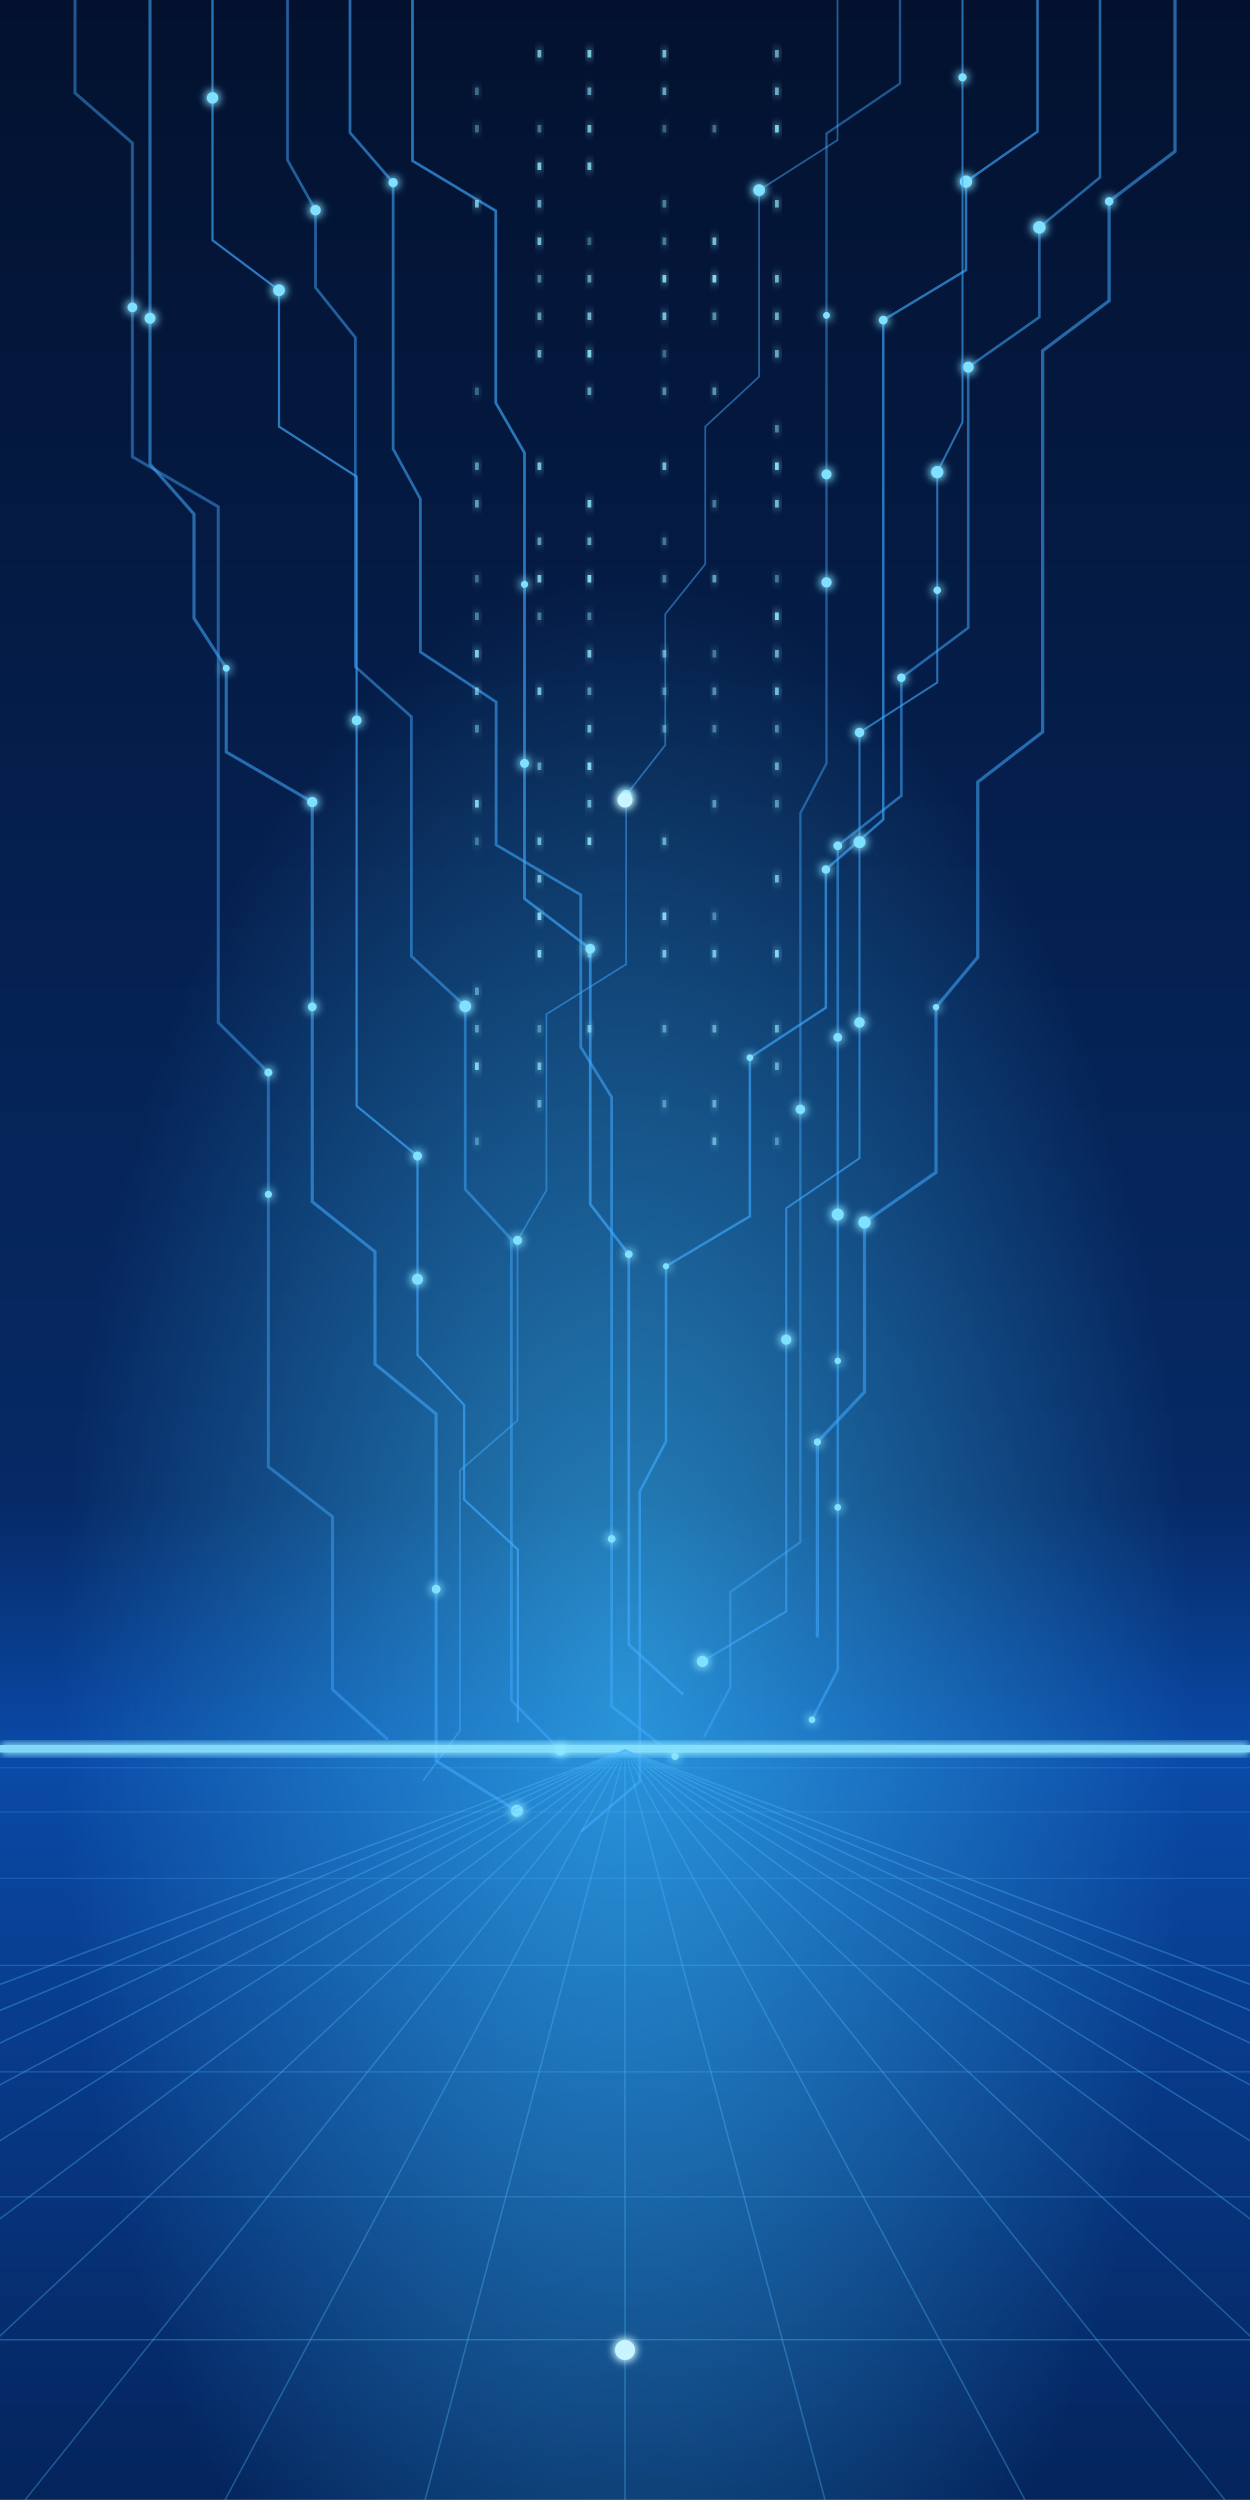
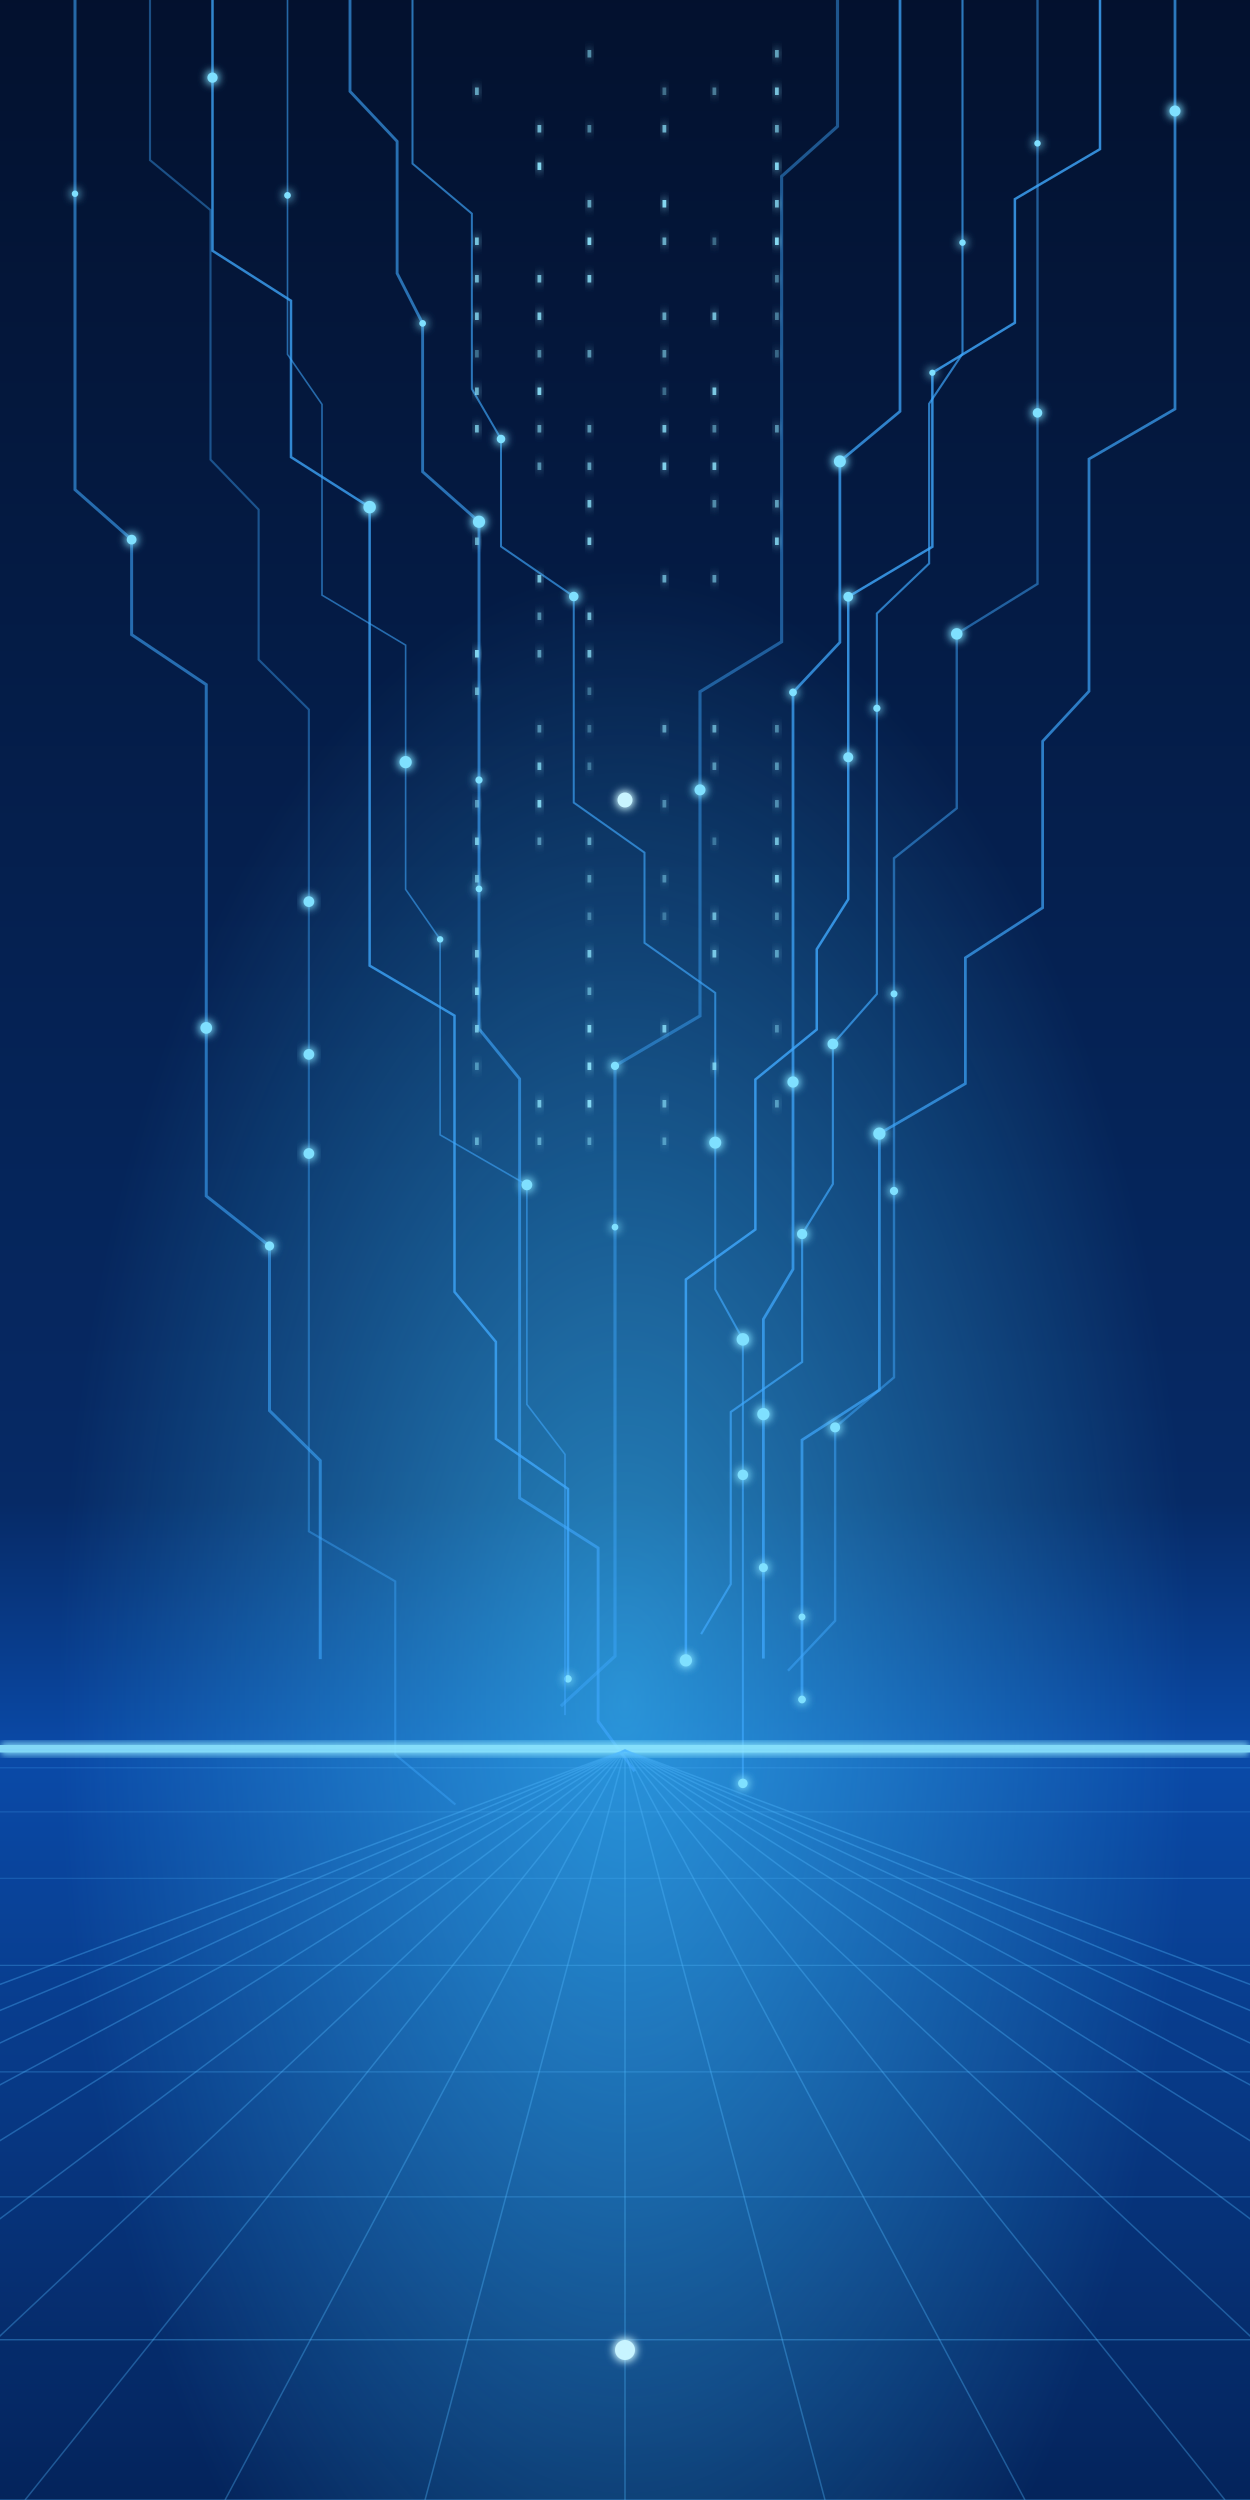
<svg xmlns="http://www.w3.org/2000/svg" viewBox="0 0 1000 2000" preserveAspectRatio="xMidYMin slice">
  <defs>
    <linearGradient id="fundo" x1="0" y1="0" x2="0" y2="1">
      <stop offset="0" stop-color="#03112e" stop-opacity="1" />
      <stop offset="0.6" stop-color="#062a66" stop-opacity="1" />
      <stop offset="0.7" stop-color="#0a4aa8" stop-opacity="1" />
      <stop offset="1" stop-color="#04235a" stop-opacity="1" />
    </linearGradient>
    <radialGradient id="centro" cx="0.5" cy="0.68" r="0.45">
      <stop offset="0" stop-color="#3fc8ff" stop-opacity="0.6" />
      <stop offset="1" stop-color="#3fc8ff" stop-opacity="0" />
    </radialGradient>
    <filter id="luz" x="-60%" y="-60%" width="220%" height="220%">
      <feGaussianBlur in="SourceGraphic" stdDeviation="4" result="b" />
      <feMerge>
        <feMergeNode in="b" />
        <feMergeNode in="b" />
        <feMergeNode in="SourceGraphic" />
      </feMerge>
    </filter>
  </defs>
  <rect width="1000" height="2000" fill="url(#fundo)" />
  <rect width="1000" height="2000" fill="url(#centro)" />
-   <path d="M60 0 L60 74.4 L105.9 114.4 L105.9 245.9 L105.9 365.4 L174.6 405.4 L174.6 552.3 L174.6 633 L174.6 711.3 L174.6 818 L214.7 858 L214.7 955.5 L214.7 1097.1 L214.7 1173.4 L266 1213.4 L266 1351.6 L310.2 1391.6" stroke="#3fa9ff" stroke-width="2.4" fill="none" opacity="0.463" />
-   <g filter="url(#luz)">
-     <circle cx="105.9" cy="245.9" r="3.9" fill="#7fe0ff" />
-     <circle cx="214.7" cy="858" r="3.2" fill="#7fe0ff" />
-     <circle cx="214.7" cy="955.5" r="2.9" fill="#7fe0ff" />
-   </g>
-   <path d="M120 0 L120 146.6 L120 254.6 L120 371.3 L155.2 411.3 L155.2 494.6 L181 534.6 L181 601.6 L249.8 641.6 L249.8 712 L249.8 805.5 L249.8 961.4 L300 1001.4 L300 1091.2 L348.9 1131.2 L348.9 1271.3 L348.9 1408.7 L413.6 1448.7" stroke="#3fa9ff" stroke-width="2.5" fill="none" opacity="0.564" />
-   <g filter="url(#luz)">
-     <circle cx="120" cy="254.6" r="4.4" fill="#7fe0ff" />
-     <circle cx="181" cy="534.6" r="2.8" fill="#7fe0ff" />
-     <circle cx="249.8" cy="641.6" r="4.1" fill="#7fe0ff" />
-     <circle cx="249.8" cy="805.5" r="3.5" fill="#7fe0ff" />
-     <circle cx="348.9" cy="1271.3" r="3.5" fill="#7fe0ff" />
-     <circle cx="413.6" cy="1448.7" r="4.8" fill="#7fe0ff" />
-   </g>
-   <path d="M170 0 L170 78.3 L170 192.2 L223.2 232.2 L223.2 341.3 L285.3 381.3 L285.3 462.9 L285.3 576.3 L285.3 703.7 L285.3 794.3 L285.3 884.8 L334 924.8 L334 1023.4 L334 1084 L371.3 1124 L371.3 1199.7 L414.3 1239.7 L414.3 1377.8" stroke="#3fa9ff" stroke-width="1.8" fill="none" opacity="0.671" />
-   <g filter="url(#luz)">
-     <circle cx="170" cy="78.3" r="4.6" fill="#7fe0ff" />
-     <circle cx="223.2" cy="232.2" r="4.7" fill="#7fe0ff" />
-     <circle cx="285.3" cy="576.3" r="3.9" fill="#7fe0ff" />
-     <circle cx="334" cy="924.8" r="3.6" fill="#7fe0ff" />
-     <circle cx="334" cy="1023.4" r="4.4" fill="#7fe0ff" />
-   </g>
-   <path d="M230 0 L230 128.1 L252.4 168.1 L252.4 230.1 L284.3 270.1 L284.3 379.2 L284.3 533.4 L329.1 573.4 L329.1 640.6 L329.1 765 L372.2 805 L372.2 951.5 L409.1 991.5 L409.1 1141 L409.1 1256.4 L409.1 1360.3 L448.5 1400.3" stroke="#3fa9ff" stroke-width="2.2" fill="none" opacity="0.501" />
-   <g filter="url(#luz)">
-     <circle cx="252.4" cy="168.1" r="4.2" fill="#7fe0ff" />
-     <circle cx="372.2" cy="805" r="4.7" fill="#7fe0ff" />
-     <circle cx="448.5" cy="1400.3" r="4.2" fill="#7fe0ff" />
-   </g>
-   <path d="M280 0 L280 106.1 L314.5 146.1 L314.5 259.4 L314.5 359.2 L336.3 399.2 L336.3 521.6 L396.9 561.6 L396.9 675.9 L464.6 715.9 L464.6 837.7 L489.3 877.7 L489.3 1003.4 L489.3 1116.8 L489.3 1231.1 L489.3 1365.1 L540 1405.1" stroke="#3fa9ff" stroke-width="2.2" fill="none" opacity="0.571" />
-   <g filter="url(#luz)">
-     <circle cx="314.5" cy="146.1" r="3.7" fill="#7fe0ff" />
-     <circle cx="489.3" cy="1231.1" r="3.1" fill="#7fe0ff" />
-     <circle cx="540" cy="1405.1" r="2.9" fill="#7fe0ff" />
-   </g>
-   <path d="M330 0 L330 128.7 L396.6 168.7 L396.6 256.7 L396.6 322.3 L419.6 362.3 L419.6 467.5 L419.6 610.7 L419.6 719 L472.2 759 L472.2 887.1 L472.2 963.4 L503 1003.4 L503 1138.4 L503 1231.8 L503 1315.7 L546.6 1355.7" stroke="#3fa9ff" stroke-width="2.2" fill="none" opacity="0.64" />
-   <g filter="url(#luz)">
-     <circle cx="419.6" cy="467.5" r="2.9" fill="#7fe0ff" />
-     <circle cx="419.6" cy="610.7" r="3.6" fill="#7fe0ff" />
-     <circle cx="472.2" cy="759" r="3.9" fill="#7fe0ff" />
-     <circle cx="503" cy="1003.4" r="3.1" fill="#7fe0ff" />
-   </g>
-   <path d="M940 0 L940 121.1 L887.3 161.1 L887.3 240.6 L834.1 280.6 L834.1 430.7 L834.1 585.6 L782.2 625.6 L782.2 765.8 L748.8 805.8 L748.8 937.9 L691.6 977.9 L691.6 1113.6 L653.9 1153.6 L653.9 1223.5 L653.9 1310" stroke="#3fa9ff" stroke-width="2.6" fill="none" opacity="0.553" />
-   <g filter="url(#luz)">
-     <circle cx="887.3" cy="161.1" r="3.4" fill="#7fe0ff" />
-     <circle cx="748.8" cy="805.8" r="2.6" fill="#7fe0ff" />
-     <circle cx="691.6" cy="977.9" r="4.9" fill="#7fe0ff" />
-     <circle cx="653.9" cy="1153.6" r="2.9" fill="#7fe0ff" />
-   </g>
-   <path d="M880 0 L880 141.9 L831.5 181.9 L831.5 253.7 L774.6 293.7 L774.6 429.8 L774.6 502.2 L721.1 542.2 L721.1 636.6 L670.2 676.6 L670.2 829.9 L670.2 971.6 L670.2 1088.7 L670.2 1205.9 L670.2 1335.8 L649.6 1375.8" stroke="#3fa9ff" stroke-width="2.1" fill="none" opacity="0.536" />
-   <g filter="url(#luz)">
-     <circle cx="831.5" cy="181.9" r="5" fill="#7fe0ff" />
-     <circle cx="774.6" cy="293.7" r="4.4" fill="#7fe0ff" />
-     <circle cx="721.1" cy="542.2" r="3.4" fill="#7fe0ff" />
-     <circle cx="670.2" cy="676.6" r="3.5" fill="#7fe0ff" />
-     <circle cx="670.2" cy="829.9" r="3.5" fill="#7fe0ff" />
-     <circle cx="670.2" cy="971.6" r="4.8" fill="#7fe0ff" />
-     <circle cx="670.2" cy="1088.7" r="2.6" fill="#7fe0ff" />
-     <circle cx="670.2" cy="1205.9" r="2.7" fill="#7fe0ff" />
-     <circle cx="649.6" cy="1375.8" r="2.7" fill="#7fe0ff" />
-   </g>
-   <path d="M830 0 L830 105.3 L772.8 145.3 L772.8 216.1 L706.6 256.1 L706.6 342.3 L706.6 439.2 L706.6 551.9 L706.6 655.6 L660.7 695.6 L660.7 806.1 L599.9 846.1 L599.9 973 L532.8 1013 L532.8 1153.1 L511.8 1193.1 L511.8 1274.7 L511.8 1425.2 L464.9 1465.2" stroke="#3fa9ff" stroke-width="2" fill="none" opacity="0.636" />
-   <g filter="url(#luz)">
-     <circle cx="772.8" cy="145.3" r="4.9" fill="#7fe0ff" />
-     <circle cx="706.6" cy="256.1" r="3.5" fill="#7fe0ff" />
-     <circle cx="660.7" cy="695.6" r="3.4" fill="#7fe0ff" />
-     <circle cx="599.9" cy="846.1" r="2.7" fill="#7fe0ff" />
-     <circle cx="532.8" cy="1013" r="2.5" fill="#7fe0ff" />
-   </g>
-   <path d="M770 0 L770 61.9 L770 197.7 L770 337.7 L749.8 377.7 L749.8 472.2 L749.8 546 L687.6 586 L687.6 673.7 L687.6 818 L687.6 926.6 L629 966.6 L629 1071.7 L629 1192.5 L629 1289.1 L562 1329.1" stroke="#3fa9ff" stroke-width="1.6" fill="none" opacity="0.612" />
-   <g filter="url(#luz)">
-     <circle cx="770" cy="61.9" r="3.3" fill="#7fe0ff" />
-     <circle cx="749.8" cy="377.7" r="4.9" fill="#7fe0ff" />
-     <circle cx="749.8" cy="472.2" r="3" fill="#7fe0ff" />
-     <circle cx="687.6" cy="586" r="3.8" fill="#7fe0ff" />
-     <circle cx="687.6" cy="673.7" r="4.8" fill="#7fe0ff" />
-     <circle cx="687.6" cy="818" r="4.2" fill="#7fe0ff" />
-     <circle cx="629" cy="1071.7" r="4.1" fill="#7fe0ff" />
-     <circle cx="562" cy="1329.1" r="4.5" fill="#7fe0ff" />
-   </g>
-   <path d="M720 0 L720 66.8 L661.2 106.8 L661.2 252.3 L661.2 379.5 L661.2 465.9 L661.2 610.6 L640.3 650.6 L640.3 805.5 L640.3 887.5 L640.3 987.6 L640.3 1132.4 L640.3 1233.7 L584.2 1273.7 L584.2 1350 L563 1390" stroke="#3fa9ff" stroke-width="1.9" fill="none" opacity="0.448" />
-   <g filter="url(#luz)">
-     <circle cx="661.2" cy="252.3" r="2.8" fill="#7fe0ff" />
-     <circle cx="661.2" cy="379.5" r="4" fill="#7fe0ff" />
-     <circle cx="661.2" cy="465.9" r="4.1" fill="#7fe0ff" />
-     <circle cx="640.3" cy="887.5" r="3.8" fill="#7fe0ff" />
-   </g>
-   <path d="M670 0 L670 112.1 L607.3 152.1 L607.3 301.3 L564.2 341.3 L564.2 451.3 L532.2 491.3 L532.2 596.1 L500.9 636.1 L500.9 771.4 L437.1 811.4 L437.1 952.3 L414 992.3 L414 1136.4 L368 1176.4 L368 1293.9 L368 1384.5 L338.5 1424.5" stroke="#3fa9ff" stroke-width="1.4" fill="none" opacity="0.507" />
-   <g filter="url(#luz)">
-     <circle cx="607.3" cy="152.1" r="4.7" fill="#7fe0ff" />
-     <circle cx="500.9" cy="636.1" r="4.2" fill="#7fe0ff" />
-     <circle cx="414" cy="992.3" r="3.6" fill="#7fe0ff" />
-   </g>
-   <g filter="url(#luz)">
-     <rect x="380" y="70" width="3" height="6" fill="#8fe6ff" opacity="0.342" />
-     <rect x="380" y="100" width="3" height="6" fill="#8fe6ff" opacity="0.352" />
-     <rect x="380" y="160" width="3" height="6" fill="#8fe6ff" opacity="0.743" />
-     <rect x="380" y="310" width="3" height="6" fill="#8fe6ff" opacity="0.318" />
-     <rect x="380" y="370" width="3" height="6" fill="#8fe6ff" opacity="0.527" />
-     <rect x="380" y="400" width="3" height="6" fill="#8fe6ff" opacity="0.565" />
-     <rect x="380" y="460" width="3" height="6" fill="#8fe6ff" opacity="0.334" />
-     <rect x="380" y="490" width="3" height="6" fill="#8fe6ff" opacity="0.417" />
-     <rect x="380" y="520" width="3" height="6" fill="#8fe6ff" opacity="0.827" />
-     <rect x="380" y="550" width="3" height="6" fill="#8fe6ff" opacity="0.62" />
-     <rect x="380" y="580" width="3" height="6" fill="#8fe6ff" opacity="0.435" />
-     <rect x="380" y="640" width="3" height="6" fill="#8fe6ff" opacity="0.846" />
-     <rect x="380" y="670" width="3" height="6" fill="#8fe6ff" opacity="0.344" />
-     <rect x="380" y="790" width="3" height="6" fill="#8fe6ff" opacity="0.481" />
-     <rect x="380" y="820" width="3" height="6" fill="#8fe6ff" opacity="0.483" />
-     <rect x="380" y="850" width="3" height="6" fill="#8fe6ff" opacity="0.846" />
-     <rect x="380" y="910" width="3" height="6" fill="#8fe6ff" opacity="0.375" />
-   </g>
-   <g filter="url(#luz)">
-     <rect x="430" y="40" width="3" height="6" fill="#8fe6ff" opacity="0.715" />
-     <rect x="430" y="100" width="3" height="6" fill="#8fe6ff" opacity="0.373" />
-     <rect x="430" y="130" width="3" height="6" fill="#8fe6ff" opacity="0.814" />
-     <rect x="430" y="160" width="3" height="6" fill="#8fe6ff" opacity="0.613" />
-     <rect x="430" y="190" width="3" height="6" fill="#8fe6ff" opacity="0.74" />
-     <rect x="430" y="220" width="3" height="6" fill="#8fe6ff" opacity="0.431" />
-     <rect x="430" y="250" width="3" height="6" fill="#8fe6ff" opacity="0.566" />
-     <rect x="430" y="280" width="3" height="6" fill="#8fe6ff" opacity="0.635" />
-     <rect x="430" y="370" width="3" height="6" fill="#8fe6ff" opacity="0.78" />
-     <rect x="430" y="430" width="3" height="6" fill="#8fe6ff" opacity="0.561" />
-     <rect x="430" y="460" width="3" height="6" fill="#8fe6ff" opacity="0.804" />
-     <rect x="430" y="490" width="3" height="6" fill="#8fe6ff" opacity="0.4" />
-     <rect x="430" y="550" width="3" height="6" fill="#8fe6ff" opacity="0.765" />
-     <rect x="430" y="610" width="3" height="6" fill="#8fe6ff" opacity="0.551" />
-     <rect x="430" y="670" width="3" height="6" fill="#8fe6ff" opacity="0.68" />
-     <rect x="430" y="700" width="3" height="6" fill="#8fe6ff" opacity="0.701" />
-     <rect x="430" y="730" width="3" height="6" fill="#8fe6ff" opacity="0.861" />
-     <rect x="430" y="760" width="3" height="6" fill="#8fe6ff" opacity="0.829" />
-     <rect x="430" y="820" width="3" height="6" fill="#8fe6ff" opacity="0.404" />
-     <rect x="430" y="850" width="3" height="6" fill="#8fe6ff" opacity="0.703" />
-     <rect x="430" y="880" width="3" height="6" fill="#8fe6ff" opacity="0.532" />
-   </g>
-   <g filter="url(#luz)">
-     <rect x="470" y="40" width="3" height="6" fill="#8fe6ff" opacity="0.801" />
-     <rect x="470" y="70" width="3" height="6" fill="#8fe6ff" opacity="0.57" />
-     <rect x="470" y="100" width="3" height="6" fill="#8fe6ff" opacity="0.728" />
-     <rect x="470" y="130" width="3" height="6" fill="#8fe6ff" opacity="0.783" />
-     <rect x="470" y="190" width="3" height="6" fill="#8fe6ff" opacity="0.328" />
-     <rect x="470" y="220" width="3" height="6" fill="#8fe6ff" opacity="0.57" />
-     <rect x="470" y="250" width="3" height="6" fill="#8fe6ff" opacity="0.698" />
-     <rect x="470" y="280" width="3" height="6" fill="#8fe6ff" opacity="0.858" />
-     <rect x="470" y="310" width="3" height="6" fill="#8fe6ff" opacity="0.586" />
-     <rect x="470" y="400" width="3" height="6" fill="#8fe6ff" opacity="0.819" />
-     <rect x="470" y="430" width="3" height="6" fill="#8fe6ff" opacity="0.6" />
-     <rect x="470" y="460" width="3" height="6" fill="#8fe6ff" opacity="0.897" />
-     <rect x="470" y="490" width="3" height="6" fill="#8fe6ff" opacity="0.41" />
-     <rect x="470" y="520" width="3" height="6" fill="#8fe6ff" opacity="0.779" />
-     <rect x="470" y="550" width="3" height="6" fill="#8fe6ff" opacity="0.483" />
-     <rect x="470" y="580" width="3" height="6" fill="#8fe6ff" opacity="0.693" />
-     <rect x="470" y="610" width="3" height="6" fill="#8fe6ff" opacity="0.895" />
-     <rect x="470" y="640" width="3" height="6" fill="#8fe6ff" opacity="0.639" />
-     <rect x="470" y="670" width="3" height="6" fill="#8fe6ff" opacity="0.843" />
-     <rect x="470" y="760" width="3" height="6" fill="#8fe6ff" opacity="0.503" />
-     <rect x="470" y="820" width="3" height="6" fill="#8fe6ff" opacity="0.656" />
-   </g>
-   <g filter="url(#luz)">
-     <rect x="530" y="40" width="3" height="6" fill="#8fe6ff" opacity="0.736" />
-     <rect x="530" y="70" width="3" height="6" fill="#8fe6ff" opacity="0.617" />
-     <rect x="530" y="100" width="3" height="6" fill="#8fe6ff" opacity="0.315" />
-     <rect x="530" y="160" width="3" height="6" fill="#8fe6ff" opacity="0.433" />
-     <rect x="530" y="190" width="3" height="6" fill="#8fe6ff" opacity="0.422" />
-     <rect x="530" y="220" width="3" height="6" fill="#8fe6ff" opacity="0.86" />
-     <rect x="530" y="250" width="3" height="6" fill="#8fe6ff" opacity="0.76" />
-     <rect x="530" y="280" width="3" height="6" fill="#8fe6ff" opacity="0.342" />
-     <rect x="530" y="310" width="3" height="6" fill="#8fe6ff" opacity="0.484" />
-     <rect x="530" y="370" width="3" height="6" fill="#8fe6ff" opacity="0.743" />
-     <rect x="530" y="430" width="3" height="6" fill="#8fe6ff" opacity="0.38" />
-     <rect x="530" y="460" width="3" height="6" fill="#8fe6ff" opacity="0.425" />
-     <rect x="530" y="520" width="3" height="6" fill="#8fe6ff" opacity="0.578" />
-     <rect x="530" y="550" width="3" height="6" fill="#8fe6ff" opacity="0.451" />
-     <rect x="530" y="580" width="3" height="6" fill="#8fe6ff" opacity="0.448" />
-     <rect x="530" y="670" width="3" height="6" fill="#8fe6ff" opacity="0.6" />
-     <rect x="530" y="730" width="3" height="6" fill="#8fe6ff" opacity="0.881" />
-     <rect x="530" y="760" width="3" height="6" fill="#8fe6ff" opacity="0.74" />
-     <rect x="530" y="820" width="3" height="6" fill="#8fe6ff" opacity="0.481" />
-     <rect x="530" y="880" width="3" height="6" fill="#8fe6ff" opacity="0.423" />
-   </g>
-   <g filter="url(#luz)">
-     <rect x="570" y="100" width="3" height="6" fill="#8fe6ff" opacity="0.363" />
-     <rect x="570" y="190" width="3" height="6" fill="#8fe6ff" opacity="0.739" />
-     <rect x="570" y="220" width="3" height="6" fill="#8fe6ff" opacity="0.899" />
-     <rect x="570" y="250" width="3" height="6" fill="#8fe6ff" opacity="0.515" />
-     <rect x="570" y="310" width="3" height="6" fill="#8fe6ff" opacity="0.523" />
-     <rect x="570" y="400" width="3" height="6" fill="#8fe6ff" opacity="0.395" />
-     <rect x="570" y="460" width="3" height="6" fill="#8fe6ff" opacity="0.577" />
-     <rect x="570" y="520" width="3" height="6" fill="#8fe6ff" opacity="0.38" />
-     <rect x="570" y="550" width="3" height="6" fill="#8fe6ff" opacity="0.472" />
-     <rect x="570" y="580" width="3" height="6" fill="#8fe6ff" opacity="0.389" />
-     <rect x="570" y="640" width="3" height="6" fill="#8fe6ff" opacity="0.503" />
-     <rect x="570" y="730" width="3" height="6" fill="#8fe6ff" opacity="0.398" />
-     <rect x="570" y="760" width="3" height="6" fill="#8fe6ff" opacity="0.74" />
-     <rect x="570" y="820" width="3" height="6" fill="#8fe6ff" opacity="0.567" />
-     <rect x="570" y="880" width="3" height="6" fill="#8fe6ff" opacity="0.551" />
-     <rect x="570" y="910" width="3" height="6" fill="#8fe6ff" opacity="0.587" />
-   </g>
-   <g filter="url(#luz)">
-     <rect x="620" y="40" width="3" height="6" fill="#8fe6ff" opacity="0.596" />
-     <rect x="620" y="70" width="3" height="6" fill="#8fe6ff" opacity="0.65" />
-     <rect x="620" y="100" width="3" height="6" fill="#8fe6ff" opacity="0.845" />
-     <rect x="620" y="160" width="3" height="6" fill="#8fe6ff" opacity="0.678" />
-     <rect x="620" y="220" width="3" height="6" fill="#8fe6ff" opacity="0.7" />
-     <rect x="620" y="250" width="3" height="6" fill="#8fe6ff" opacity="0.66" />
-     <rect x="620" y="280" width="3" height="6" fill="#8fe6ff" opacity="0.615" />
-     <rect x="620" y="340" width="3" height="6" fill="#8fe6ff" opacity="0.438" />
-     <rect x="620" y="370" width="3" height="6" fill="#8fe6ff" opacity="0.895" />
-     <rect x="620" y="400" width="3" height="6" fill="#8fe6ff" opacity="0.711" />
-     <rect x="620" y="460" width="3" height="6" fill="#8fe6ff" opacity="0.364" />
-     <rect x="620" y="490" width="3" height="6" fill="#8fe6ff" opacity="0.888" />
-     <rect x="620" y="520" width="3" height="6" fill="#8fe6ff" opacity="0.62" />
-     <rect x="620" y="550" width="3" height="6" fill="#8fe6ff" opacity="0.715" />
-     <rect x="620" y="580" width="3" height="6" fill="#8fe6ff" opacity="0.43" />
-     <rect x="620" y="610" width="3" height="6" fill="#8fe6ff" opacity="0.599" />
-     <rect x="620" y="640" width="3" height="6" fill="#8fe6ff" opacity="0.504" />
-     <rect x="620" y="700" width="3" height="6" fill="#8fe6ff" opacity="0.683" />
-     <rect x="620" y="760" width="3" height="6" fill="#8fe6ff" opacity="0.873" />
-     <rect x="620" y="820" width="3" height="6" fill="#8fe6ff" opacity="0.62" />
-     <rect x="620" y="850" width="3" height="6" fill="#8fe6ff" opacity="0.568" />
-     <rect x="620" y="910" width="3" height="6" fill="#8fe6ff" opacity="0.392" />
+   <path d="M60 0 L60 155 L60 254.6 L60 391.7 L105.3 431.7 L105.3 507.7 L165 547.7 L165 608.9 L165 732.5 L165 822.3 L165 956.8 L215.6 996.8 L215.6 1128.5 L256.2 1168.5 L256.2 1327.3" stroke="#3fa9ff" stroke-width="2.4" fill="none" opacity="0.577" />
+   <g filter="url(#luz)">
+     <circle cx="60" cy="155" r="2.6" fill="#7fe0ff" />
+     <circle cx="105.3" cy="431.7" r="3.9" fill="#7fe0ff" />
+     <circle cx="165" cy="822.3" r="4.7" fill="#7fe0ff" />
+     <circle cx="215.6" cy="996.8" r="3.7" fill="#7fe0ff" />
+   </g>
+   <path d="M120 0 L120 128.1 L168.4 168.1 L168.4 237.9 L168.4 367.7 L206.9 407.7 L206.9 527.7 L247.1 567.7 L247.1 721.3 L247.1 843.5 L247.1 922.8 L247.1 1066.1 L247.1 1225.1 L316.2 1265.1 L316.2 1403.6 L364.3 1443.6" stroke="#3fa9ff" stroke-width="1.7" fill="none" opacity="0.403" />
+   <g filter="url(#luz)">
+     <circle cx="247.1" cy="721.3" r="4.3" fill="#7fe0ff" />
+     <circle cx="247.1" cy="843.5" r="4.3" fill="#7fe0ff" />
+     <circle cx="247.1" cy="922.8" r="4.3" fill="#7fe0ff" />
+   </g>
+   <path d="M170 0 L170 62.1 L170 200.6 L232.8 240.6 L232.8 365.7 L295.7 405.7 L295.7 559.5 L295.7 649.3 L295.7 772.5 L363.6 812.5 L363.6 875.9 L363.6 1033.5 L396.7 1073.5 L396.7 1151.1 L454.4 1191.1 L454.4 1256 L454.4 1343.1" stroke="#3fa9ff" stroke-width="2" fill="none" opacity="0.758" />
+   <g filter="url(#luz)">
+     <circle cx="170" cy="62.1" r="4.1" fill="#7fe0ff" />
+     <circle cx="295.7" cy="405.7" r="5" fill="#7fe0ff" />
+     <circle cx="454.4" cy="1343.1" r="3" fill="#7fe0ff" />
+   </g>
+   <path d="M230 0 L230 156.3 L230 283.5 L257.6 323.5 L257.6 387.1 L257.6 476.1 L324.5 516.1 L324.5 609.7 L324.5 711.5 L352.1 751.5 L352.1 907.9 L421.5 947.9 L421.5 1035.2 L421.5 1123.5 L452 1163.5 L452 1286.1 L452 1372.1" stroke="#3fa9ff" stroke-width="1.3" fill="none" opacity="0.564" />
+   <g filter="url(#luz)">
+     <circle cx="230" cy="156.3" r="2.7" fill="#7fe0ff" />
+     <circle cx="324.5" cy="609.7" r="4.9" fill="#7fe0ff" />
+     <circle cx="352.1" cy="751.5" r="2.6" fill="#7fe0ff" />
+     <circle cx="421.5" cy="947.9" r="4.3" fill="#7fe0ff" />
+   </g>
+   <path d="M280 0 L280 73.1 L317.7 113.1 L317.7 218.7 L338.1 258.7 L338.1 377.4 L383.2 417.4 L383.2 502.9 L383.2 624 L383.2 711.1 L383.2 823.1 L415.7 863.1 L415.7 937.4 L415.7 1060 L415.7 1198.4 L478.5 1238.4 L478.5 1377 L507.7 1417" stroke="#3fa9ff" stroke-width="2.3" fill="none" opacity="0.613" />
+   <g filter="url(#luz)">
+     <circle cx="338.1" cy="258.7" r="2.7" fill="#7fe0ff" />
+     <circle cx="383.2" cy="417.4" r="4.9" fill="#7fe0ff" />
+     <circle cx="383.2" cy="624" r="2.9" fill="#7fe0ff" />
+     <circle cx="383.2" cy="711.1" r="2.7" fill="#7fe0ff" />
+   </g>
+   <path d="M330 0 L330 130.9 L377.5 170.9 L377.5 311.2 L400.8 351.2 L400.8 437.2 L459 477.2 L459 569 L459 642.1 L515.6 682.1 L515.6 754.3 L572.2 794.3 L572.2 914.1 L572.2 1031.5 L594.3 1071.5 L594.3 1179.9 L594.3 1289.9 L594.3 1426.7" stroke="#3fa9ff" stroke-width="1.6" fill="none" opacity="0.642" />
+   <g filter="url(#luz)">
+     <circle cx="400.8" cy="351.2" r="3.4" fill="#7fe0ff" />
+     <circle cx="459" cy="477.2" r="3.8" fill="#7fe0ff" />
+     <circle cx="572.2" cy="914.1" r="4.8" fill="#7fe0ff" />
+     <circle cx="594.3" cy="1071.5" r="5" fill="#7fe0ff" />
+     <circle cx="594.3" cy="1179.9" r="4.2" fill="#7fe0ff" />
+     <circle cx="594.3" cy="1426.7" r="3.8" fill="#7fe0ff" />
+   </g>
+   <path d="M940 0 L940 88.8 L940 195.7 L940 327.2 L871.2 367.2 L871.2 471.1 L871.2 553 L834.1 593 L834.1 726.2 L772.3 766.2 L772.3 866.9 L703.5 906.9 L703.5 1000.6 L703.5 1112 L641.6 1152 L641.6 1293.6 L641.6 1359.6" stroke="#3fa9ff" stroke-width="2.2" fill="none" opacity="0.68" />
+   <g filter="url(#luz)">
+     <circle cx="940" cy="88.8" r="4.4" fill="#7fe0ff" />
+     <circle cx="703.5" cy="906.9" r="4.9" fill="#7fe0ff" />
+     <circle cx="641.6" cy="1293.6" r="2.8" fill="#7fe0ff" />
+     <circle cx="641.6" cy="1359.6" r="3.1" fill="#7fe0ff" />
+   </g>
+   <path d="M880 0 L880 119.3 L811.9 159.3 L811.9 258.2 L745.9 298.2 L745.9 437.4 L678.6 477.4 L678.6 605.8 L678.6 719.4 L653.4 759.4 L653.4 823.6 L604.3 863.6 L604.3 983.6 L548.7 1023.6 L548.7 1135.7 L548.7 1222.9 L548.7 1328.3" stroke="#3fa9ff" stroke-width="2" fill="none" opacity="0.79" />
+   <g filter="url(#luz)">
+     <circle cx="745.9" cy="298.2" r="2.5" fill="#7fe0ff" />
+     <circle cx="678.6" cy="477.4" r="3.9" fill="#7fe0ff" />
+     <circle cx="678.6" cy="605.8" r="4" fill="#7fe0ff" />
+     <circle cx="548.7" cy="1328.3" r="4.9" fill="#7fe0ff" />
+   </g>
+   <path d="M830 0 L830 114.7 L830 234.9 L830 330.3 L830 467.1 L765.4 507.1 L765.4 580.7 L765.4 646.6 L715.2 686.6 L715.2 795.1 L715.2 952.8 L715.2 1023.1 L715.2 1101.9 L668.1 1141.9 L668.1 1296.6 L630.4 1336.6" stroke="#3fa9ff" stroke-width="1.9" fill="none" opacity="0.487" />
+   <g filter="url(#luz)">
+     <circle cx="830" cy="114.7" r="2.6" fill="#7fe0ff" />
+     <circle cx="830" cy="330.3" r="3.8" fill="#7fe0ff" />
+     <circle cx="765.4" cy="507.1" r="4.6" fill="#7fe0ff" />
+     <circle cx="715.2" cy="795.1" r="2.8" fill="#7fe0ff" />
+     <circle cx="715.2" cy="952.8" r="3.3" fill="#7fe0ff" />
+     <circle cx="668.1" cy="1141.9" r="4" fill="#7fe0ff" />
+   </g>
+   <path d="M770 0 L770 115.8 L770 194.1 L770 283 L743.3 323 L743.3 450.8 L701.5 490.8 L701.5 566.6 L701.5 672.4 L701.5 795.2 L666.3 835.2 L666.3 947.2 L641.7 987.2 L641.7 1089.6 L584.6 1129.6 L584.6 1267.3 L560.9 1307.3" stroke="#3fa9ff" stroke-width="1.7" fill="none" opacity="0.678" />
+   <g filter="url(#luz)">
+     <circle cx="770" cy="194.1" r="2.6" fill="#7fe0ff" />
+     <circle cx="701.5" cy="566.6" r="2.9" fill="#7fe0ff" />
+     <circle cx="666.3" cy="835.2" r="4.3" fill="#7fe0ff" />
+     <circle cx="641.7" cy="987.2" r="4.1" fill="#7fe0ff" />
+   </g>
+   <path d="M720 0 L720 147.6 L720 262.1 L720 329.1 L671.9 369.1 L671.9 513.9 L634.4 553.9 L634.4 705.8 L634.4 865.6 L634.4 1015.4 L610.7 1055.4 L610.7 1131.3 L610.7 1254.1 L610.7 1326.8" stroke="#3fa9ff" stroke-width="2.2" fill="none" opacity="0.73" />
+   <g filter="url(#luz)">
+     <circle cx="671.9" cy="369.1" r="4.8" fill="#7fe0ff" />
+     <circle cx="634.4" cy="553.9" r="3.1" fill="#7fe0ff" />
+     <circle cx="634.4" cy="865.6" r="4.5" fill="#7fe0ff" />
+     <circle cx="610.7" cy="1131.3" r="4.9" fill="#7fe0ff" />
+     <circle cx="610.7" cy="1254.1" r="3.6" fill="#7fe0ff" />
+   </g>
+   <path d="M670 0 L670 101.1 L625.3 141.1 L625.3 275.9 L625.3 417.6 L625.3 513.4 L560 553.4 L560 631.9 L560 705.8 L560 812.7 L492 852.7 L492 981.7 L492 1082.6 L492 1229.6 L492 1324.9 L448.7 1364.9" stroke="#3fa9ff" stroke-width="2.5" fill="none" opacity="0.452" />
+   <g filter="url(#luz)">
+     <circle cx="560" cy="631.9" r="4.4" fill="#7fe0ff" />
+     <circle cx="492" cy="852.7" r="3.3" fill="#7fe0ff" />
+     <circle cx="492" cy="981.7" r="2.7" fill="#7fe0ff" />
+   </g>
+   <g filter="url(#luz)">
+     <rect x="380" y="70" width="3" height="6" fill="#8fe6ff" opacity="0.603" />
+     <rect x="380" y="190" width="3" height="6" fill="#8fe6ff" opacity="0.77" />
+     <rect x="380" y="220" width="3" height="6" fill="#8fe6ff" opacity="0.705" />
+     <rect x="380" y="250" width="3" height="6" fill="#8fe6ff" opacity="0.739" />
+     <rect x="380" y="280" width="3" height="6" fill="#8fe6ff" opacity="0.336" />
+     <rect x="380" y="310" width="3" height="6" fill="#8fe6ff" opacity="0.679" />
+     <rect x="380" y="340" width="3" height="6" fill="#8fe6ff" opacity="0.692" />
+     <rect x="380" y="430" width="3" height="6" fill="#8fe6ff" opacity="0.619" />
+     <rect x="380" y="520" width="3" height="6" fill="#8fe6ff" opacity="0.859" />
+     <rect x="380" y="550" width="3" height="6" fill="#8fe6ff" opacity="0.615" />
+     <rect x="380" y="640" width="3" height="6" fill="#8fe6ff" opacity="0.481" />
+     <rect x="380" y="670" width="3" height="6" fill="#8fe6ff" opacity="0.748" />
+     <rect x="380" y="700" width="3" height="6" fill="#8fe6ff" opacity="0.629" />
+     <rect x="380" y="760" width="3" height="6" fill="#8fe6ff" opacity="0.712" />
+     <rect x="380" y="790" width="3" height="6" fill="#8fe6ff" opacity="0.832" />
+     <rect x="380" y="820" width="3" height="6" fill="#8fe6ff" opacity="0.716" />
+     <rect x="380" y="850" width="3" height="6" fill="#8fe6ff" opacity="0.411" />
+     <rect x="380" y="910" width="3" height="6" fill="#8fe6ff" opacity="0.536" />
+   </g>
+   <g filter="url(#luz)">
+     <rect x="430" y="100" width="3" height="6" fill="#8fe6ff" opacity="0.707" />
+     <rect x="430" y="130" width="3" height="6" fill="#8fe6ff" opacity="0.898" />
+     <rect x="430" y="220" width="3" height="6" fill="#8fe6ff" opacity="0.722" />
+     <rect x="430" y="250" width="3" height="6" fill="#8fe6ff" opacity="0.816" />
+     <rect x="430" y="280" width="3" height="6" fill="#8fe6ff" opacity="0.455" />
+     <rect x="430" y="310" width="3" height="6" fill="#8fe6ff" opacity="0.872" />
+     <rect x="430" y="340" width="3" height="6" fill="#8fe6ff" opacity="0.565" />
+     <rect x="430" y="370" width="3" height="6" fill="#8fe6ff" opacity="0.513" />
+     <rect x="430" y="460" width="3" height="6" fill="#8fe6ff" opacity="0.777" />
+     <rect x="430" y="490" width="3" height="6" fill="#8fe6ff" opacity="0.489" />
+     <rect x="430" y="520" width="3" height="6" fill="#8fe6ff" opacity="0.552" />
+     <rect x="430" y="580" width="3" height="6" fill="#8fe6ff" opacity="0.468" />
+     <rect x="430" y="610" width="3" height="6" fill="#8fe6ff" opacity="0.736" />
+     <rect x="430" y="640" width="3" height="6" fill="#8fe6ff" opacity="0.847" />
+     <rect x="430" y="670" width="3" height="6" fill="#8fe6ff" opacity="0.465" />
+     <rect x="430" y="880" width="3" height="6" fill="#8fe6ff" opacity="0.719" />
+     <rect x="430" y="910" width="3" height="6" fill="#8fe6ff" opacity="0.509" />
+   </g>
+   <g filter="url(#luz)">
+     <rect x="470" y="40" width="3" height="6" fill="#8fe6ff" opacity="0.513" />
+     <rect x="470" y="100" width="3" height="6" fill="#8fe6ff" opacity="0.451" />
+     <rect x="470" y="160" width="3" height="6" fill="#8fe6ff" opacity="0.608" />
+     <rect x="470" y="190" width="3" height="6" fill="#8fe6ff" opacity="0.883" />
+     <rect x="470" y="220" width="3" height="6" fill="#8fe6ff" opacity="0.798" />
+     <rect x="470" y="280" width="3" height="6" fill="#8fe6ff" opacity="0.532" />
+     <rect x="470" y="340" width="3" height="6" fill="#8fe6ff" opacity="0.536" />
+     <rect x="470" y="370" width="3" height="6" fill="#8fe6ff" opacity="0.584" />
+     <rect x="470" y="400" width="3" height="6" fill="#8fe6ff" opacity="0.754" />
+     <rect x="470" y="430" width="3" height="6" fill="#8fe6ff" opacity="0.796" />
+     <rect x="470" y="490" width="3" height="6" fill="#8fe6ff" opacity="0.727" />
+     <rect x="470" y="520" width="3" height="6" fill="#8fe6ff" opacity="0.72" />
+     <rect x="470" y="550" width="3" height="6" fill="#8fe6ff" opacity="0.317" />
+     <rect x="470" y="580" width="3" height="6" fill="#8fe6ff" opacity="0.306" />
+     <rect x="470" y="610" width="3" height="6" fill="#8fe6ff" opacity="0.341" />
+     <rect x="470" y="670" width="3" height="6" fill="#8fe6ff" opacity="0.559" />
+     <rect x="470" y="700" width="3" height="6" fill="#8fe6ff" opacity="0.469" />
+     <rect x="470" y="730" width="3" height="6" fill="#8fe6ff" opacity="0.362" />
+     <rect x="470" y="760" width="3" height="6" fill="#8fe6ff" opacity="0.733" />
+     <rect x="470" y="790" width="3" height="6" fill="#8fe6ff" opacity="0.514" />
+     <rect x="470" y="820" width="3" height="6" fill="#8fe6ff" opacity="0.853" />
+     <rect x="470" y="850" width="3" height="6" fill="#8fe6ff" opacity="0.894" />
+     <rect x="470" y="880" width="3" height="6" fill="#8fe6ff" opacity="0.878" />
+     <rect x="470" y="910" width="3" height="6" fill="#8fe6ff" opacity="0.45" />
+   </g>
+   <g filter="url(#luz)">
+     <rect x="530" y="70" width="3" height="6" fill="#8fe6ff" opacity="0.366" />
+     <rect x="530" y="100" width="3" height="6" fill="#8fe6ff" opacity="0.691" />
+     <rect x="530" y="160" width="3" height="6" fill="#8fe6ff" opacity="0.899" />
+     <rect x="530" y="190" width="3" height="6" fill="#8fe6ff" opacity="0.648" />
+     <rect x="530" y="250" width="3" height="6" fill="#8fe6ff" opacity="0.619" />
+     <rect x="530" y="280" width="3" height="6" fill="#8fe6ff" opacity="0.517" />
+     <rect x="530" y="310" width="3" height="6" fill="#8fe6ff" opacity="0.335" />
+     <rect x="530" y="340" width="3" height="6" fill="#8fe6ff" opacity="0.761" />
+     <rect x="530" y="370" width="3" height="6" fill="#8fe6ff" opacity="0.86" />
+     <rect x="530" y="460" width="3" height="6" fill="#8fe6ff" opacity="0.624" />
+     <rect x="530" y="580" width="3" height="6" fill="#8fe6ff" opacity="0.556" />
+     <rect x="530" y="640" width="3" height="6" fill="#8fe6ff" opacity="0.423" />
+     <rect x="530" y="700" width="3" height="6" fill="#8fe6ff" opacity="0.428" />
+     <rect x="530" y="730" width="3" height="6" fill="#8fe6ff" opacity="0.304" />
+     <rect x="530" y="820" width="3" height="6" fill="#8fe6ff" opacity="0.78" />
+     <rect x="530" y="880" width="3" height="6" fill="#8fe6ff" opacity="0.6" />
+     <rect x="530" y="910" width="3" height="6" fill="#8fe6ff" opacity="0.434" />
+   </g>
+   <g filter="url(#luz)">
+     <rect x="570" y="70" width="3" height="6" fill="#8fe6ff" opacity="0.424" />
+     <rect x="570" y="190" width="3" height="6" fill="#8fe6ff" opacity="0.333" />
+     <rect x="570" y="250" width="3" height="6" fill="#8fe6ff" opacity="0.736" />
+     <rect x="570" y="310" width="3" height="6" fill="#8fe6ff" opacity="0.81" />
+     <rect x="570" y="340" width="3" height="6" fill="#8fe6ff" opacity="0.445" />
+     <rect x="570" y="370" width="3" height="6" fill="#8fe6ff" opacity="0.796" />
+     <rect x="570" y="400" width="3" height="6" fill="#8fe6ff" opacity="0.478" />
+     <rect x="570" y="460" width="3" height="6" fill="#8fe6ff" opacity="0.54" />
+     <rect x="570" y="580" width="3" height="6" fill="#8fe6ff" opacity="0.601" />
+     <rect x="570" y="610" width="3" height="6" fill="#8fe6ff" opacity="0.491" />
+     <rect x="570" y="670" width="3" height="6" fill="#8fe6ff" opacity="0.312" />
+     <rect x="570" y="730" width="3" height="6" fill="#8fe6ff" opacity="0.658" />
+     <rect x="570" y="760" width="3" height="6" fill="#8fe6ff" opacity="0.766" />
+     <rect x="570" y="850" width="3" height="6" fill="#8fe6ff" opacity="0.736" />
+   </g>
+   <g filter="url(#luz)">
+     <rect x="620" y="40" width="3" height="6" fill="#8fe6ff" opacity="0.59" />
+     <rect x="620" y="70" width="3" height="6" fill="#8fe6ff" opacity="0.765" />
+     <rect x="620" y="100" width="3" height="6" fill="#8fe6ff" opacity="0.596" />
+     <rect x="620" y="130" width="3" height="6" fill="#8fe6ff" opacity="0.872" />
+     <rect x="620" y="160" width="3" height="6" fill="#8fe6ff" opacity="0.732" />
+     <rect x="620" y="190" width="3" height="6" fill="#8fe6ff" opacity="0.894" />
+     <rect x="620" y="220" width="3" height="6" fill="#8fe6ff" opacity="0.392" />
+     <rect x="620" y="250" width="3" height="6" fill="#8fe6ff" opacity="0.41" />
+     <rect x="620" y="280" width="3" height="6" fill="#8fe6ff" opacity="0.31" />
+     <rect x="620" y="340" width="3" height="6" fill="#8fe6ff" opacity="0.5" />
+     <rect x="620" y="400" width="3" height="6" fill="#8fe6ff" opacity="0.563" />
+     <rect x="620" y="430" width="3" height="6" fill="#8fe6ff" opacity="0.772" />
+     <rect x="620" y="580" width="3" height="6" fill="#8fe6ff" opacity="0.421" />
+     <rect x="620" y="610" width="3" height="6" fill="#8fe6ff" opacity="0.48" />
+     <rect x="620" y="640" width="3" height="6" fill="#8fe6ff" opacity="0.437" />
+     <rect x="620" y="670" width="3" height="6" fill="#8fe6ff" opacity="0.698" />
+     <rect x="620" y="700" width="3" height="6" fill="#8fe6ff" opacity="0.836" />
+     <rect x="620" y="730" width="3" height="6" fill="#8fe6ff" opacity="0.447" />
+     <rect x="620" y="760" width="3" height="6" fill="#8fe6ff" opacity="0.512" />
+     <rect x="620" y="820" width="3" height="6" fill="#8fe6ff" opacity="0.388" />
+     <rect x="620" y="880" width="3" height="6" fill="#8fe6ff" opacity="0.457" />
  </g>
  <rect x="0" y="1396" width="1000" height="6" fill="#8fe8ff" filter="url(#luz)" opacity=".9" />
  <path d="M500 1400 L-1100 2000" stroke="#4fb8ff" stroke-width="1.2" opacity=".35" />
  <path d="M500 1400 L-940 2000" stroke="#4fb8ff" stroke-width="1.2" opacity=".35" />
  <path d="M500 1400 L-780 2000" stroke="#4fb8ff" stroke-width="1.2" opacity=".35" />
  <path d="M500 1400 L-620 2000" stroke="#4fb8ff" stroke-width="1.2" opacity=".35" />
  <path d="M500 1400 L-460 2000" stroke="#4fb8ff" stroke-width="1.2" opacity=".35" />
  <path d="M500 1400 L-300 2000" stroke="#4fb8ff" stroke-width="1.2" opacity=".35" />
  <path d="M500 1400 L-140 2000" stroke="#4fb8ff" stroke-width="1.2" opacity=".35" />
  <path d="M500 1400 L20 2000" stroke="#4fb8ff" stroke-width="1.2" opacity=".35" />
  <path d="M500 1400 L180 2000" stroke="#4fb8ff" stroke-width="1.2" opacity=".35" />
  <path d="M500 1400 L340 2000" stroke="#4fb8ff" stroke-width="1.2" opacity=".35" />
  <path d="M500 1400 L500 2000" stroke="#4fb8ff" stroke-width="1.2" opacity=".35" />
  <path d="M500 1400 L660 2000" stroke="#4fb8ff" stroke-width="1.2" opacity=".35" />
  <path d="M500 1400 L820 2000" stroke="#4fb8ff" stroke-width="1.2" opacity=".35" />
  <path d="M500 1400 L980 2000" stroke="#4fb8ff" stroke-width="1.2" opacity=".35" />
  <path d="M500 1400 L1140 2000" stroke="#4fb8ff" stroke-width="1.2" opacity=".35" />
  <path d="M500 1400 L1300 2000" stroke="#4fb8ff" stroke-width="1.2" opacity=".35" />
  <path d="M500 1400 L1460 2000" stroke="#4fb8ff" stroke-width="1.2" opacity=".35" />
  <path d="M500 1400 L1620 2000" stroke="#4fb8ff" stroke-width="1.2" opacity=".35" />
  <path d="M500 1400 L1780 2000" stroke="#4fb8ff" stroke-width="1.2" opacity=".35" />
  <path d="M500 1400 L1940 2000" stroke="#4fb8ff" stroke-width="1.2" opacity=".35" />
  <path d="M500 1400 L2100 2000" stroke="#4fb8ff" stroke-width="1.2" opacity=".35" />
  <path d="M0 1400 H1000" stroke="#4fb8ff" stroke-width="1" opacity="0.1" />
  <path d="M0 1414.2 H1000" stroke="#4fb8ff" stroke-width="1" opacity="0.2" />
  <path d="M0 1449.5 H1000" stroke="#4fb8ff" stroke-width="1" opacity="0.2" />
  <path d="M0 1502.7 H1000" stroke="#4fb8ff" stroke-width="1" opacity="0.2" />
  <path d="M0 1572.3 H1000" stroke="#4fb8ff" stroke-width="1" opacity="0.3" />
  <path d="M0 1657.5 H1000" stroke="#4fb8ff" stroke-width="1" opacity="0.3" />
  <path d="M0 1757.5 H1000" stroke="#4fb8ff" stroke-width="1" opacity="0.3" />
  <path d="M0 1871.8 H1000" stroke="#4fb8ff" stroke-width="1" opacity="0.4" />
  <path d="M0 2000 H1000" stroke="#4fb8ff" stroke-width="1" opacity="0.4" />
  <g filter="url(#luz)">
    <circle cx="500" cy="640" r="6" fill="#c8f4ff" />
    <circle cx="500" cy="1880" r="8" fill="#c8f4ff" />
  </g>
</svg>
